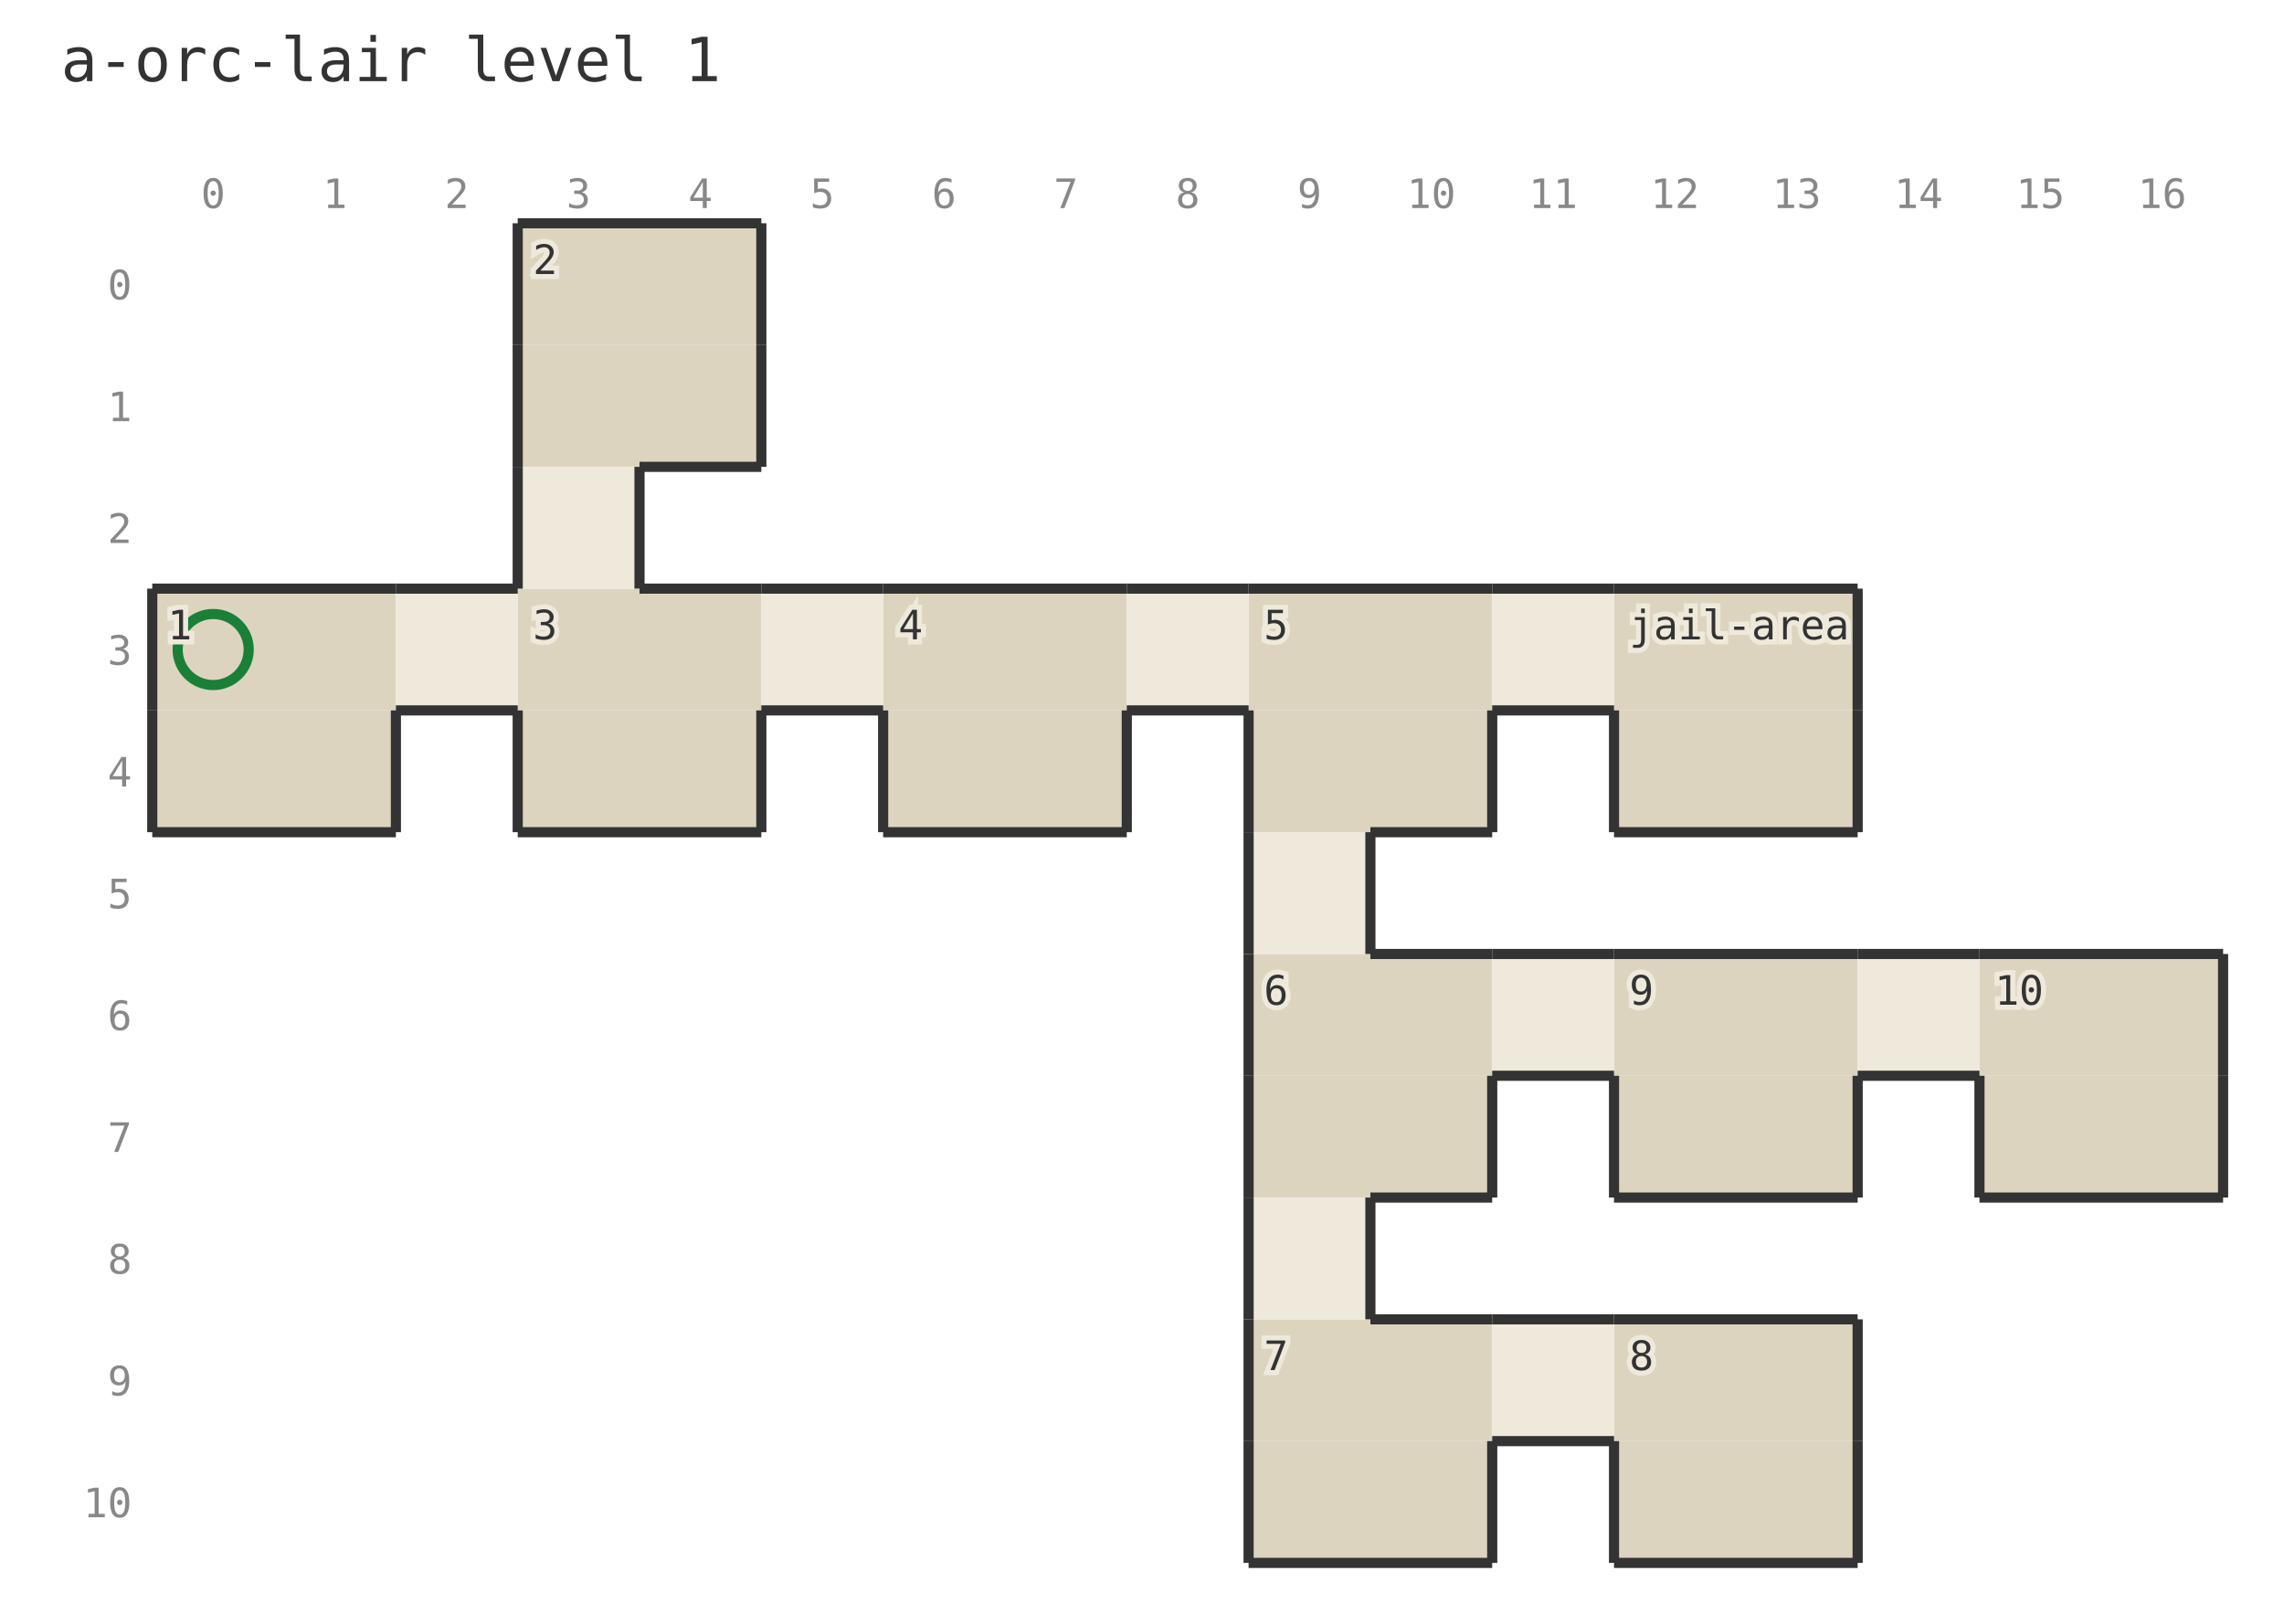
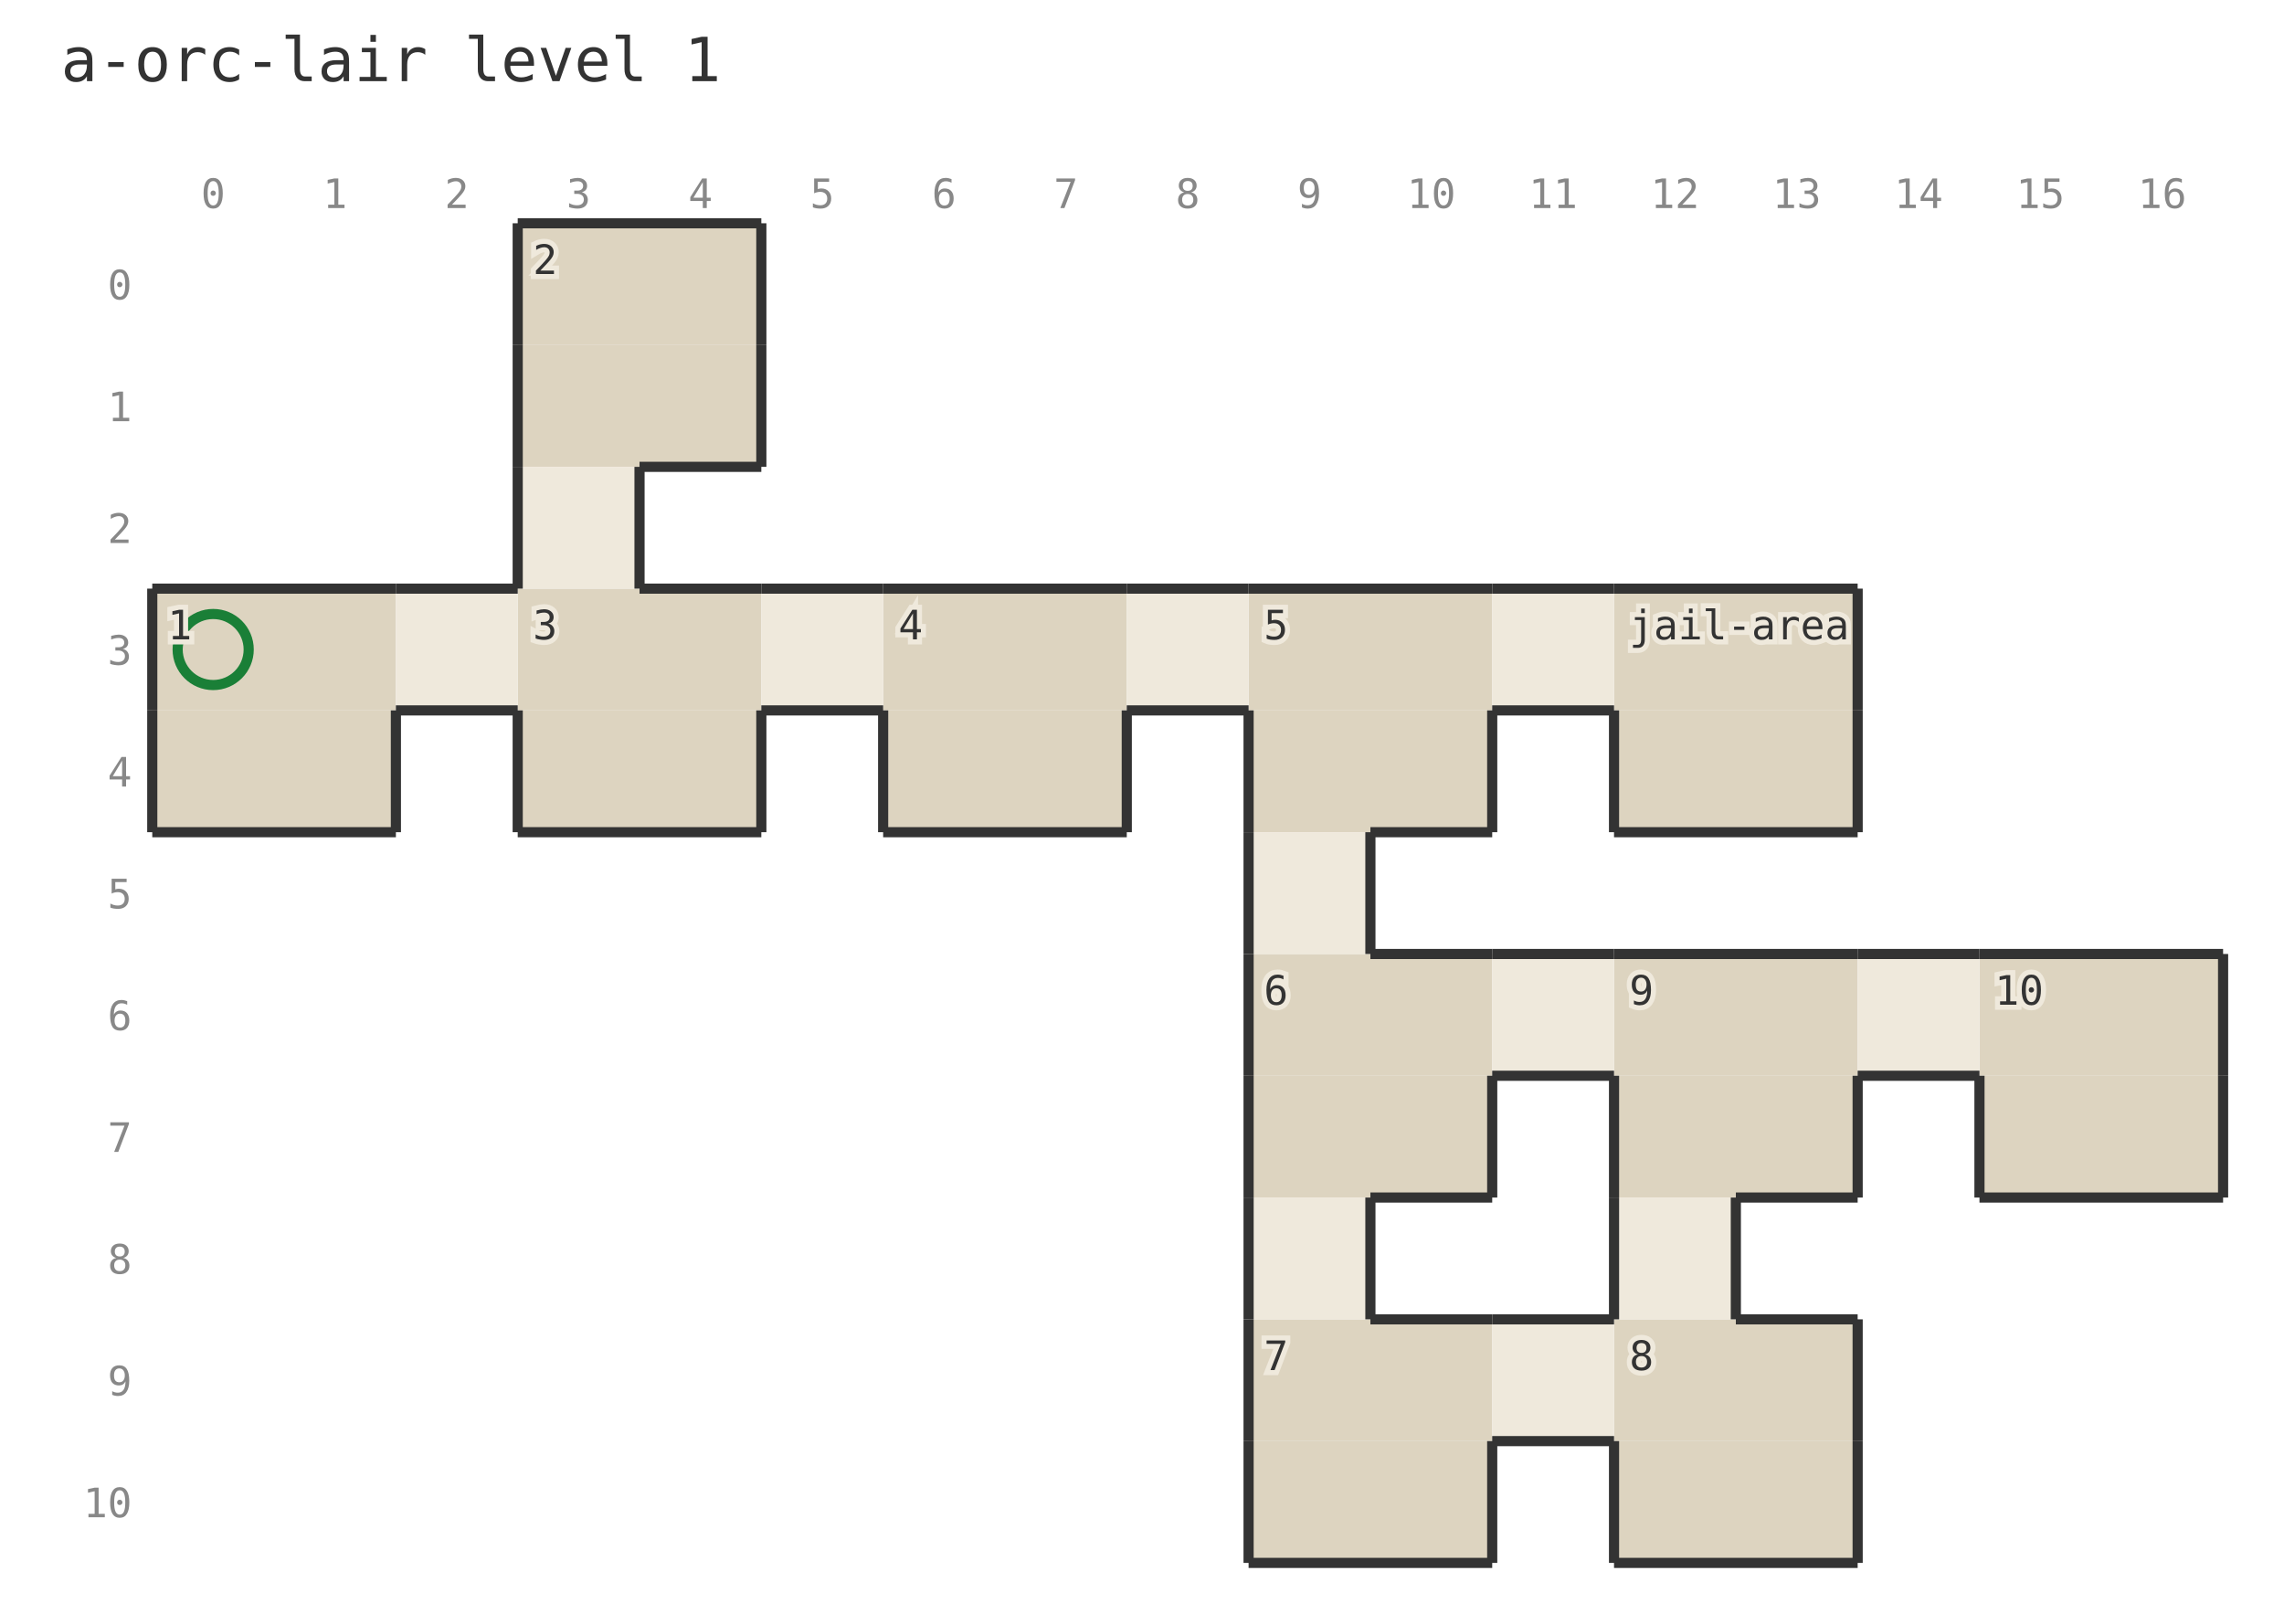
<svg xmlns="http://www.w3.org/2000/svg" width="450" height="320" viewBox="0 0 450 320">
  <text x="12" y="16" font-family="monospace" font-size="12" fill="#333333">a-orc-lair level 1</text>
  <text x="42" y="41" font-family="monospace" font-size="8" text-anchor="middle" fill="#888888">0</text>
  <text x="66" y="41" font-family="monospace" font-size="8" text-anchor="middle" fill="#888888">1</text>
  <text x="90" y="41" font-family="monospace" font-size="8" text-anchor="middle" fill="#888888">2</text>
  <text x="114" y="41" font-family="monospace" font-size="8" text-anchor="middle" fill="#888888">3</text>
  <text x="138" y="41" font-family="monospace" font-size="8" text-anchor="middle" fill="#888888">4</text>
  <text x="162" y="41" font-family="monospace" font-size="8" text-anchor="middle" fill="#888888">5</text>
  <text x="186" y="41" font-family="monospace" font-size="8" text-anchor="middle" fill="#888888">6</text>
  <text x="210" y="41" font-family="monospace" font-size="8" text-anchor="middle" fill="#888888">7</text>
  <text x="234" y="41" font-family="monospace" font-size="8" text-anchor="middle" fill="#888888">8</text>
  <text x="258" y="41" font-family="monospace" font-size="8" text-anchor="middle" fill="#888888">9</text>
  <text x="282" y="41" font-family="monospace" font-size="8" text-anchor="middle" fill="#888888">10</text>
  <text x="306" y="41" font-family="monospace" font-size="8" text-anchor="middle" fill="#888888">11</text>
  <text x="330" y="41" font-family="monospace" font-size="8" text-anchor="middle" fill="#888888">12</text>
  <text x="354" y="41" font-family="monospace" font-size="8" text-anchor="middle" fill="#888888">13</text>
  <text x="378" y="41" font-family="monospace" font-size="8" text-anchor="middle" fill="#888888">14</text>
  <text x="402" y="41" font-family="monospace" font-size="8" text-anchor="middle" fill="#888888">15</text>
  <text x="426" y="41" font-family="monospace" font-size="8" text-anchor="middle" fill="#888888">16</text>
  <text x="26" y="59" font-family="monospace" font-size="8" text-anchor="end" fill="#888888">0</text>
  <text x="26" y="83" font-family="monospace" font-size="8" text-anchor="end" fill="#888888">1</text>
  <text x="26" y="107" font-family="monospace" font-size="8" text-anchor="end" fill="#888888">2</text>
  <text x="26" y="131" font-family="monospace" font-size="8" text-anchor="end" fill="#888888">3</text>
  <text x="26" y="155" font-family="monospace" font-size="8" text-anchor="end" fill="#888888">4</text>
  <text x="26" y="179" font-family="monospace" font-size="8" text-anchor="end" fill="#888888">5</text>
  <text x="26" y="203" font-family="monospace" font-size="8" text-anchor="end" fill="#888888">6</text>
  <text x="26" y="227" font-family="monospace" font-size="8" text-anchor="end" fill="#888888">7</text>
  <text x="26" y="251" font-family="monospace" font-size="8" text-anchor="end" fill="#888888">8</text>
  <text x="26" y="275" font-family="monospace" font-size="8" text-anchor="end" fill="#888888">9</text>
  <text x="26" y="299" font-family="monospace" font-size="8" text-anchor="end" fill="#888888">10</text>
  <rect x="30" y="116" width="24" height="24" fill="#ddd4c0" />
  <rect x="54" y="116" width="24" height="24" fill="#ddd4c0" />
  <rect x="30" y="140" width="24" height="24" fill="#ddd4c0" />
  <rect x="54" y="140" width="24" height="24" fill="#ddd4c0" />
  <rect x="102" y="44" width="24" height="24" fill="#ddd4c0" />
  <rect x="126" y="44" width="24" height="24" fill="#ddd4c0" />
  <rect x="102" y="68" width="24" height="24" fill="#ddd4c0" />
  <rect x="126" y="68" width="24" height="24" fill="#ddd4c0" />
  <rect x="102" y="116" width="24" height="24" fill="#ddd4c0" />
  <rect x="126" y="116" width="24" height="24" fill="#ddd4c0" />
  <rect x="102" y="140" width="24" height="24" fill="#ddd4c0" />
  <rect x="126" y="140" width="24" height="24" fill="#ddd4c0" />
  <rect x="174" y="116" width="24" height="24" fill="#ddd4c0" />
  <rect x="198" y="116" width="24" height="24" fill="#ddd4c0" />
  <rect x="174" y="140" width="24" height="24" fill="#ddd4c0" />
  <rect x="198" y="140" width="24" height="24" fill="#ddd4c0" />
  <rect x="246" y="116" width="24" height="24" fill="#ddd4c0" />
  <rect x="270" y="116" width="24" height="24" fill="#ddd4c0" />
  <rect x="246" y="140" width="24" height="24" fill="#ddd4c0" />
  <rect x="270" y="140" width="24" height="24" fill="#ddd4c0" />
  <rect x="318" y="116" width="24" height="24" fill="#ddd4c0" />
  <rect x="342" y="116" width="24" height="24" fill="#ddd4c0" />
  <rect x="318" y="140" width="24" height="24" fill="#ddd4c0" />
  <rect x="342" y="140" width="24" height="24" fill="#ddd4c0" />
  <rect x="246" y="188" width="24" height="24" fill="#ddd4c0" />
  <rect x="270" y="188" width="24" height="24" fill="#ddd4c0" />
  <rect x="246" y="212" width="24" height="24" fill="#ddd4c0" />
  <rect x="270" y="212" width="24" height="24" fill="#ddd4c0" />
  <rect x="246" y="260" width="24" height="24" fill="#ddd4c0" />
  <rect x="270" y="260" width="24" height="24" fill="#ddd4c0" />
  <rect x="246" y="284" width="24" height="24" fill="#ddd4c0" />
  <rect x="270" y="284" width="24" height="24" fill="#ddd4c0" />
  <rect x="318" y="260" width="24" height="24" fill="#ddd4c0" />
  <rect x="342" y="260" width="24" height="24" fill="#ddd4c0" />
  <rect x="318" y="284" width="24" height="24" fill="#ddd4c0" />
  <rect x="342" y="284" width="24" height="24" fill="#ddd4c0" />
  <rect x="318" y="188" width="24" height="24" fill="#ddd4c0" />
  <rect x="342" y="188" width="24" height="24" fill="#ddd4c0" />
  <rect x="318" y="212" width="24" height="24" fill="#ddd4c0" />
  <rect x="342" y="212" width="24" height="24" fill="#ddd4c0" />
  <rect x="390" y="188" width="24" height="24" fill="#ddd4c0" />
  <rect x="414" y="188" width="24" height="24" fill="#ddd4c0" />
  <rect x="390" y="212" width="24" height="24" fill="#ddd4c0" />
  <rect x="414" y="212" width="24" height="24" fill="#ddd4c0" />
  <rect x="102" y="92" width="24" height="24" fill="#efe9dc" />
  <rect x="78" y="116" width="24" height="24" fill="#efe9dc" />
  <rect x="150" y="116" width="24" height="24" fill="#efe9dc" />
  <rect x="222" y="116" width="24" height="24" fill="#efe9dc" />
  <rect x="294" y="116" width="24" height="24" fill="#efe9dc" />
  <rect x="246" y="164" width="24" height="24" fill="#efe9dc" />
  <rect x="294" y="188" width="24" height="24" fill="#efe9dc" />
  <rect x="366" y="188" width="24" height="24" fill="#efe9dc" />
  <rect x="246" y="236" width="24" height="24" fill="#efe9dc" />
+   <rect x="318" y="236" width="24" height="24" fill="#efe9dc" />
  <rect x="294" y="260" width="24" height="24" fill="#efe9dc" />
  <line x1="30" y1="116" x2="30" y2="140" stroke="#333333" stroke-width="2" />
  <line x1="30" y1="116" x2="54" y2="116" stroke="#333333" stroke-width="2" />
  <line x1="30" y1="140" x2="30" y2="164" stroke="#333333" stroke-width="2" />
  <line x1="30" y1="164" x2="54" y2="164" stroke="#333333" stroke-width="2" />
  <line x1="54" y1="116" x2="78" y2="116" stroke="#333333" stroke-width="2" />
  <line x1="54" y1="164" x2="78" y2="164" stroke="#333333" stroke-width="2" />
  <line x1="78" y1="116" x2="102" y2="116" stroke="#333333" stroke-width="2" />
  <line x1="78" y1="140" x2="78" y2="164" stroke="#333333" stroke-width="2" />
  <line x1="78" y1="140" x2="102" y2="140" stroke="#333333" stroke-width="2" />
  <line x1="102" y1="44" x2="102" y2="68" stroke="#333333" stroke-width="2" />
  <line x1="102" y1="44" x2="126" y2="44" stroke="#333333" stroke-width="2" />
  <line x1="102" y1="68" x2="102" y2="92" stroke="#333333" stroke-width="2" />
  <line x1="102" y1="92" x2="102" y2="116" stroke="#333333" stroke-width="2" />
  <line x1="102" y1="140" x2="102" y2="164" stroke="#333333" stroke-width="2" />
  <line x1="102" y1="164" x2="126" y2="164" stroke="#333333" stroke-width="2" />
  <line x1="126" y1="44" x2="150" y2="44" stroke="#333333" stroke-width="2" />
  <line x1="126" y1="92" x2="126" y2="116" stroke="#333333" stroke-width="2" />
  <line x1="126" y1="92" x2="150" y2="92" stroke="#333333" stroke-width="2" />
  <line x1="126" y1="116" x2="150" y2="116" stroke="#333333" stroke-width="2" />
  <line x1="126" y1="164" x2="150" y2="164" stroke="#333333" stroke-width="2" />
  <line x1="150" y1="44" x2="150" y2="68" stroke="#333333" stroke-width="2" />
  <line x1="150" y1="68" x2="150" y2="92" stroke="#333333" stroke-width="2" />
  <line x1="150" y1="116" x2="174" y2="116" stroke="#333333" stroke-width="2" />
  <line x1="150" y1="140" x2="150" y2="164" stroke="#333333" stroke-width="2" />
  <line x1="150" y1="140" x2="174" y2="140" stroke="#333333" stroke-width="2" />
  <line x1="174" y1="116" x2="198" y2="116" stroke="#333333" stroke-width="2" />
  <line x1="174" y1="140" x2="174" y2="164" stroke="#333333" stroke-width="2" />
  <line x1="174" y1="164" x2="198" y2="164" stroke="#333333" stroke-width="2" />
  <line x1="198" y1="116" x2="222" y2="116" stroke="#333333" stroke-width="2" />
  <line x1="198" y1="164" x2="222" y2="164" stroke="#333333" stroke-width="2" />
  <line x1="222" y1="116" x2="246" y2="116" stroke="#333333" stroke-width="2" />
  <line x1="222" y1="140" x2="222" y2="164" stroke="#333333" stroke-width="2" />
  <line x1="222" y1="140" x2="246" y2="140" stroke="#333333" stroke-width="2" />
  <line x1="246" y1="116" x2="270" y2="116" stroke="#333333" stroke-width="2" />
  <line x1="246" y1="140" x2="246" y2="164" stroke="#333333" stroke-width="2" />
  <line x1="246" y1="164" x2="246" y2="188" stroke="#333333" stroke-width="2" />
  <line x1="246" y1="188" x2="246" y2="212" stroke="#333333" stroke-width="2" />
  <line x1="246" y1="212" x2="246" y2="236" stroke="#333333" stroke-width="2" />
  <line x1="246" y1="236" x2="246" y2="260" stroke="#333333" stroke-width="2" />
  <line x1="246" y1="260" x2="246" y2="284" stroke="#333333" stroke-width="2" />
  <line x1="246" y1="284" x2="246" y2="308" stroke="#333333" stroke-width="2" />
  <line x1="246" y1="308" x2="270" y2="308" stroke="#333333" stroke-width="2" />
  <line x1="270" y1="116" x2="294" y2="116" stroke="#333333" stroke-width="2" />
  <line x1="270" y1="164" x2="270" y2="188" stroke="#333333" stroke-width="2" />
  <line x1="270" y1="164" x2="294" y2="164" stroke="#333333" stroke-width="2" />
  <line x1="270" y1="188" x2="294" y2="188" stroke="#333333" stroke-width="2" />
  <line x1="270" y1="236" x2="270" y2="260" stroke="#333333" stroke-width="2" />
  <line x1="270" y1="236" x2="294" y2="236" stroke="#333333" stroke-width="2" />
  <line x1="270" y1="260" x2="294" y2="260" stroke="#333333" stroke-width="2" />
  <line x1="270" y1="308" x2="294" y2="308" stroke="#333333" stroke-width="2" />
  <line x1="294" y1="116" x2="318" y2="116" stroke="#333333" stroke-width="2" />
  <line x1="294" y1="140" x2="294" y2="164" stroke="#333333" stroke-width="2" />
  <line x1="294" y1="140" x2="318" y2="140" stroke="#333333" stroke-width="2" />
  <line x1="294" y1="188" x2="318" y2="188" stroke="#333333" stroke-width="2" />
  <line x1="294" y1="212" x2="294" y2="236" stroke="#333333" stroke-width="2" />
  <line x1="294" y1="212" x2="318" y2="212" stroke="#333333" stroke-width="2" />
  <line x1="294" y1="260" x2="318" y2="260" stroke="#333333" stroke-width="2" />
  <line x1="294" y1="284" x2="294" y2="308" stroke="#333333" stroke-width="2" />
  <line x1="294" y1="284" x2="318" y2="284" stroke="#333333" stroke-width="2" />
  <line x1="318" y1="116" x2="342" y2="116" stroke="#333333" stroke-width="2" />
  <line x1="318" y1="140" x2="318" y2="164" stroke="#333333" stroke-width="2" />
  <line x1="318" y1="164" x2="342" y2="164" stroke="#333333" stroke-width="2" />
  <line x1="318" y1="188" x2="342" y2="188" stroke="#333333" stroke-width="2" />
  <line x1="318" y1="212" x2="318" y2="236" stroke="#333333" stroke-width="2" />
-   <line x1="318" y1="236" x2="342" y2="236" stroke="#333333" stroke-width="2" />
-   <line x1="318" y1="260" x2="342" y2="260" stroke="#333333" stroke-width="2" />
+   <line x1="318" y1="236" x2="318" y2="260" stroke="#333333" stroke-width="2" />
  <line x1="318" y1="284" x2="318" y2="308" stroke="#333333" stroke-width="2" />
  <line x1="318" y1="308" x2="342" y2="308" stroke="#333333" stroke-width="2" />
  <line x1="342" y1="116" x2="366" y2="116" stroke="#333333" stroke-width="2" />
  <line x1="342" y1="164" x2="366" y2="164" stroke="#333333" stroke-width="2" />
  <line x1="342" y1="188" x2="366" y2="188" stroke="#333333" stroke-width="2" />
+   <line x1="342" y1="236" x2="342" y2="260" stroke="#333333" stroke-width="2" />
  <line x1="342" y1="236" x2="366" y2="236" stroke="#333333" stroke-width="2" />
  <line x1="342" y1="260" x2="366" y2="260" stroke="#333333" stroke-width="2" />
  <line x1="342" y1="308" x2="366" y2="308" stroke="#333333" stroke-width="2" />
  <line x1="366" y1="116" x2="366" y2="140" stroke="#333333" stroke-width="2" />
  <line x1="366" y1="140" x2="366" y2="164" stroke="#333333" stroke-width="2" />
  <line x1="366" y1="188" x2="390" y2="188" stroke="#333333" stroke-width="2" />
  <line x1="366" y1="212" x2="366" y2="236" stroke="#333333" stroke-width="2" />
  <line x1="366" y1="212" x2="390" y2="212" stroke="#333333" stroke-width="2" />
  <line x1="366" y1="260" x2="366" y2="284" stroke="#333333" stroke-width="2" />
  <line x1="366" y1="284" x2="366" y2="308" stroke="#333333" stroke-width="2" />
  <line x1="390" y1="188" x2="414" y2="188" stroke="#333333" stroke-width="2" />
  <line x1="390" y1="212" x2="390" y2="236" stroke="#333333" stroke-width="2" />
  <line x1="390" y1="236" x2="414" y2="236" stroke="#333333" stroke-width="2" />
  <line x1="414" y1="188" x2="438" y2="188" stroke="#333333" stroke-width="2" />
  <line x1="414" y1="236" x2="438" y2="236" stroke="#333333" stroke-width="2" />
  <line x1="438" y1="188" x2="438" y2="212" stroke="#333333" stroke-width="2" />
  <line x1="438" y1="212" x2="438" y2="236" stroke="#333333" stroke-width="2" />
  <circle cx="42" cy="128" r="7" fill="none" stroke="#1a7f37" stroke-width="2" />
  <text x="33" y="126" font-family="monospace" font-size="8" paint-order="stroke" stroke="#efe9dc" stroke-width="2" fill="#333333">1</text>
  <text x="105" y="54" font-family="monospace" font-size="8" paint-order="stroke" stroke="#efe9dc" stroke-width="2" fill="#333333">2</text>
  <text x="105" y="126" font-family="monospace" font-size="8" paint-order="stroke" stroke="#efe9dc" stroke-width="2" fill="#333333">3</text>
  <text x="177" y="126" font-family="monospace" font-size="8" paint-order="stroke" stroke="#efe9dc" stroke-width="2" fill="#333333">4</text>
  <text x="249" y="126" font-family="monospace" font-size="8" paint-order="stroke" stroke="#efe9dc" stroke-width="2" fill="#333333">5</text>
  <text x="321" y="126" font-family="monospace" font-size="8" paint-order="stroke" stroke="#efe9dc" stroke-width="2" fill="#333333">jail-area</text>
  <text x="249" y="198" font-family="monospace" font-size="8" paint-order="stroke" stroke="#efe9dc" stroke-width="2" fill="#333333">6</text>
  <text x="249" y="270" font-family="monospace" font-size="8" paint-order="stroke" stroke="#efe9dc" stroke-width="2" fill="#333333">7</text>
  <text x="321" y="270" font-family="monospace" font-size="8" paint-order="stroke" stroke="#efe9dc" stroke-width="2" fill="#333333">8</text>
  <text x="321" y="198" font-family="monospace" font-size="8" paint-order="stroke" stroke="#efe9dc" stroke-width="2" fill="#333333">9</text>
  <text x="393" y="198" font-family="monospace" font-size="8" paint-order="stroke" stroke="#efe9dc" stroke-width="2" fill="#333333">10</text>
</svg>
